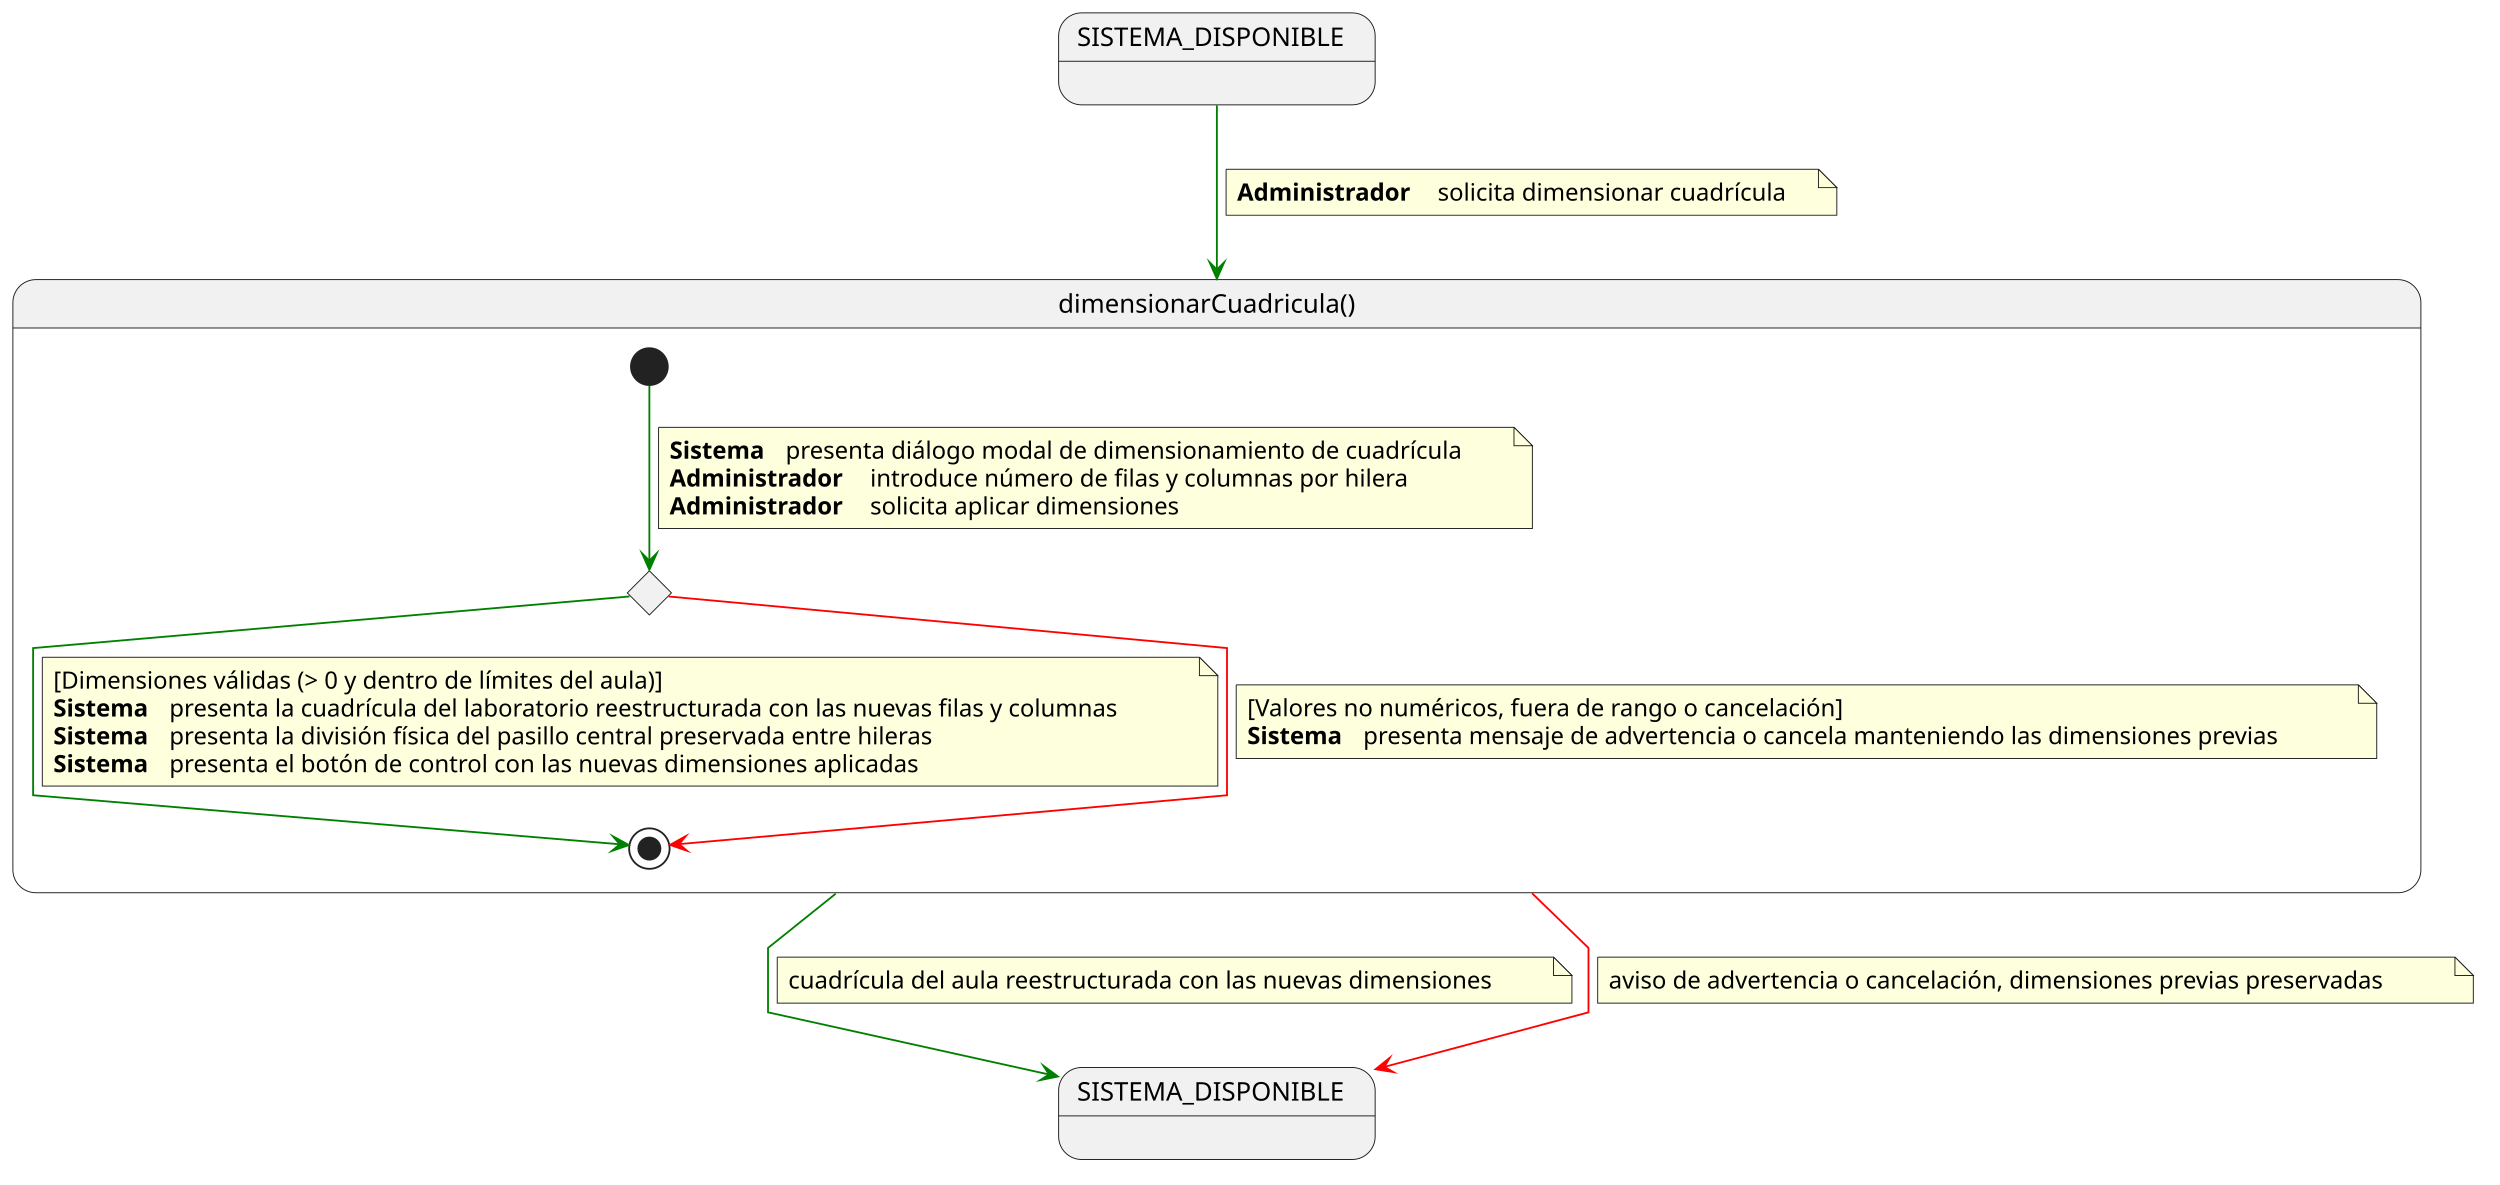
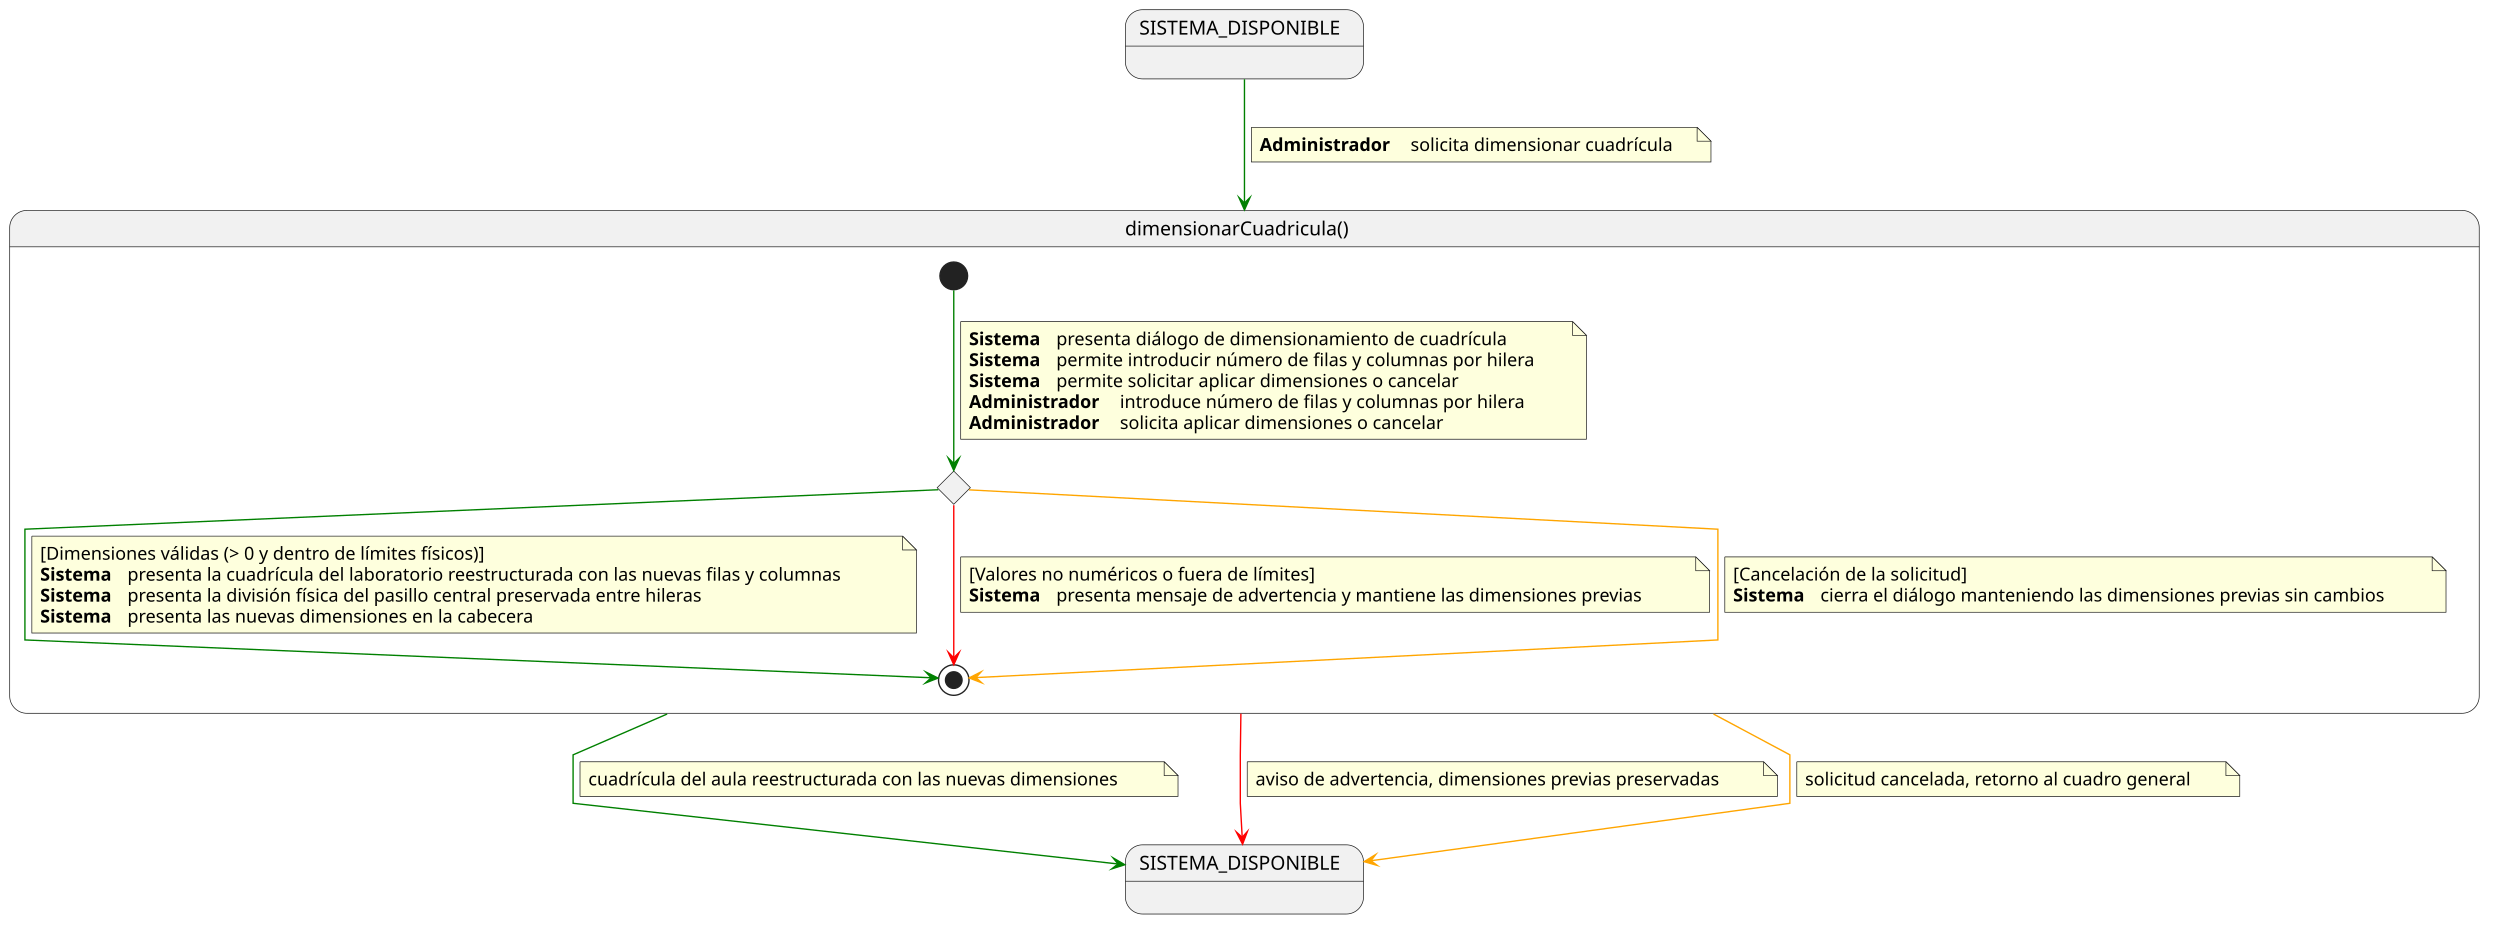
- <svg xmlns="http://www.w3.org/2000/svg" version="1.1" data-diagram-type="STATE" style="width:1359px;height:644px;background:#FFFFFF;" width="1359px" height="644px" viewBox="0 0 1359 644" zoomAndPan="magnify" preserveAspectRatio="none" contentStyleType="text/css">
+ <svg xmlns="http://www.w3.org/2000/svg" version="1.1" data-diagram-type="STATE" style="width:1806px;height:674px;background:#FFFFFF;" width="1806px" height="674px" viewBox="0 0 1806 674" zoomAndPan="magnify" preserveAspectRatio="none" contentStyleType="text/css">
  <defs />
  <g font-family="sans-serif" lengthAdjust="spacing">
    <g class="entity" data-qualified-name="SISTEMA_DISPONIBLE" id="ent0001" data-source-line="3">
-       <rect x="575.47" y="7" width="172.065" height="50" fill="#F1F1F1" style="stroke:#181818;stroke-width:0.5;" rx="12.5" ry="12.5" />
-       <line x1="575.47" y1="33.297" x2="747.535" y2="33.297" style="stroke:#181818;stroke-width:0.5;" />
-       <text x="585.47" y="24.995" fill="#000" font-size="14" textLength="152.065">SISTEMA_DISPONIBLE</text>
+       <rect x="812.97" y="7" width="172.065" height="50" fill="#F1F1F1" style="stroke:#181818;stroke-width:0.5;" rx="12.5" ry="12.5" />
+       <line x1="812.97" y1="33.297" x2="985.035" y2="33.297" style="stroke:#181818;stroke-width:0.5;" />
+       <text x="822.97" y="24.995" fill="#000" font-size="14" textLength="152.065">SISTEMA_DISPONIBLE</text>
    </g>
    <g class="entity" data-qualified-name="SISTEMA_DISPONIBLE_SALIDA" id="ent0002" data-source-line="4">
-       <rect x="575.47" y="580.3" width="172.065" height="50" fill="#F1F1F1" style="stroke:#181818;stroke-width:0.5;" rx="12.5" ry="12.5" />
-       <line x1="575.47" y1="606.597" x2="747.535" y2="606.597" style="stroke:#181818;stroke-width:0.5;" />
-       <text x="585.47" y="598.295" fill="#000" font-size="14" textLength="152.065">SISTEMA_DISPONIBLE</text>
+       <rect x="812.97" y="610.3" width="172.065" height="50" fill="#F1F1F1" style="stroke:#181818;stroke-width:0.5;" rx="12.5" ry="12.5" />
+       <line x1="812.97" y1="636.597" x2="985.035" y2="636.597" style="stroke:#181818;stroke-width:0.5;" />
+       <text x="822.97" y="628.295" fill="#000" font-size="14" textLength="152.065">SISTEMA_DISPONIBLE</text>
    </g>
    <g class="entity" data-qualified-name="dimensionarCuadricula" id="ent0003" data-source-line="11">
-       <path d="M19.5,152 L1303.5,152 A12.5,12.5 0 0 1 1316,164.5 L1316,178.297 L7,178.297 L7,164.5 A12.5,12.5 0 0 1 19.5,152" fill="#F1F1F1" />
-       <rect x="7" y="152" width="1309" height="333.297" fill="none" style="stroke:#181818;stroke-width:0.5;" rx="12.5" ry="12.5" />
-       <line x1="7" y1="178.297" x2="1316" y2="178.297" style="stroke:#181818;stroke-width:0.5;" />
-       <text x="575.21" y="169.995" fill="#000" font-size="14" textLength="172.58">dimensionarCuadricula()</text>
+       <path d="M19.5,152 L1778.5,152 A12.5,12.5 0 0 1 1791,164.5 L1791,178.297 L7,178.297 L7,164.5 A12.5,12.5 0 0 1 19.5,152" fill="#F1F1F1" />
+       <rect x="7" y="152" width="1784" height="363.297" fill="none" style="stroke:#181818;stroke-width:0.5;" rx="12.5" ry="12.5" />
+       <line x1="7" y1="178.297" x2="1791" y2="178.297" style="stroke:#181818;stroke-width:0.5;" />
+       <text x="812.71" y="169.995" fill="#000" font-size="14" textLength="172.58">dimensionarCuadricula()</text>
      <g class="entity" data-qualified-name="dimensionarCuadricula.c" id="ent0004">
-         <polygon points="353,310.297,365,322.297,353,334.297,341,322.297,353,310.297" fill="#F1F1F1" style="stroke:#181818;stroke-width:0.5;stroke-linejoin:miter;stroke-miterlimit:10;" />
+         <polygon points="689,340.297,701,352.297,689,364.297,677,352.297,689,340.297" fill="#F1F1F1" style="stroke:#181818;stroke-width:0.5;stroke-linejoin:miter;stroke-miterlimit:10;" />
      </g>
      <g class="start_entity" data-qualified-name="dimensionarCuadricula..start.dimensionarCuadricula" id="ent0006" data-source-line="15">
-         <ellipse cx="353" cy="199.297" rx="10" ry="10" fill="#222" style="stroke:#222;stroke-width:1;" />
+         <ellipse cx="689" cy="199.297" rx="10" ry="10" fill="#222" style="stroke:#222;stroke-width:1;" />
      </g>
-       <g class="end_entity" data-qualified-name="dimensionarCuadricula..end.dimensionarCuadricula" id="ent0008" data-source-line="22">
-         <ellipse cx="353" cy="461.297" rx="11" ry="11" fill="none" style="stroke:#222;stroke-width:1;" />
-         <ellipse cx="353" cy="461.297" rx="6" ry="6" fill="#222" style="stroke:#222;stroke-width:1;" />
+       <g class="end_entity" data-qualified-name="dimensionarCuadricula..end.dimensionarCuadricula" id="ent0008" data-source-line="24">
+         <ellipse cx="689" cy="491.297" rx="11" ry="11" fill="none" style="stroke:#222;stroke-width:1;" />
+         <ellipse cx="689" cy="491.297" rx="6" ry="6" fill="#222" style="stroke:#222;stroke-width:1;" />
      </g>
      <g class="link" data-entity-1="ent0006" data-entity-2="ent0004" id="lnk7" data-source-line="15" data-link-type="dependency">
-         <path d="M353,209.787 C353,231.747 353,280.937 353,304.757" style="stroke:#008000;stroke-width:1;" fill="none" id="*start*dimensionarCuadricula-to-c" />
-         <polygon points="353,309.757,357,300.757,353,304.757,349,300.757,353,309.757" fill="#008000" style="stroke:#008000;stroke-width:1;stroke-linejoin:miter;stroke-miterlimit:10;" />
-         <path d="M358,232.297 L358,287.297 L833,287.297 L833,242.297 L823,232.297 L358,232.297" style="stroke:#181818;stroke-width:0.5;" fill="#FEFFDD" />
-         <path d="M823,232.297 L823,242.297 L833,242.297 L823,232.297" style="stroke:#181818;stroke-width:0.5;" fill="#FEFFDD" />
-         <text x="364" y="249.364" fill="#000" font-size="13" textLength="58.906" font-weight="700">Sistema</text>
-         <text x="427.039" y="249.364" fill="#000" font-size="13" textLength="391.409">presenta diálogo modal de dimensionamiento de cuadrícula</text>
-         <text x="364" y="264.497" fill="#000" font-size="13" textLength="104.863" font-weight="700">Administrador</text>
-         <text x="472.996" y="264.497" fill="#000" font-size="13" textLength="312.647">introduce número de filas y columnas por hilera</text>
-         <text x="364" y="279.629" fill="#000" font-size="13" textLength="104.863" font-weight="700">Administrador</text>
-         <text x="472.996" y="279.629" fill="#000" font-size="13" textLength="180.051">solicita aplicar dimensiones</text>
+         <path d="M689,209.747 C689,236.217 689,306.057 689,334.837" style="stroke:#008000;stroke-width:1;" fill="none" id="*start*dimensionarCuadricula-to-c" />
+         <polygon points="689,339.837,693,330.837,689,334.837,685,330.837,689,339.837" fill="#008000" style="stroke:#008000;stroke-width:1;stroke-linejoin:miter;stroke-miterlimit:10;" />
+         <path d="M694,232.297 L694,317.297 L1146,317.297 L1146,242.297 L1136,232.297 L694,232.297" style="stroke:#181818;stroke-width:0.5;" fill="#FEFFDD" />
+         <path d="M1136,232.297 L1136,242.297 L1146,242.297 L1136,232.297" style="stroke:#181818;stroke-width:0.5;" fill="#FEFFDD" />
+         <text x="700" y="249.364" fill="#000" font-size="13" textLength="58.906" font-weight="700">Sistema</text>
+         <text x="763.039" y="249.364" fill="#000" font-size="13" textLength="346.83">presenta diálogo de dimensionamiento de cuadrícula</text>
+         <text x="700" y="264.497" fill="#000" font-size="13" textLength="58.906" font-weight="700">Sistema</text>
+         <text x="763.039" y="264.497" fill="#000" font-size="13" textLength="368.704">permite introducir número de filas y columnas por hilera</text>
+         <text x="700" y="279.629" fill="#000" font-size="13" textLength="58.906" font-weight="700">Sistema</text>
+         <text x="763.039" y="279.629" fill="#000" font-size="13" textLength="312.133">permite solicitar aplicar dimensiones o cancelar</text>
+         <text x="700" y="294.762" fill="#000" font-size="13" textLength="104.863" font-weight="700">Administrador</text>
+         <text x="808.996" y="294.762" fill="#000" font-size="13" textLength="312.647">introduce número de filas y columnas por hilera</text>
+         <text x="700" y="309.895" fill="#000" font-size="13" textLength="104.863" font-weight="700">Administrador</text>
+         <text x="808.996" y="309.895" fill="#000" font-size="13" textLength="251.691">solicita aplicar dimensiones o cancelar</text>
      </g>
-       <g class="link" data-entity-1="ent0004" data-entity-2="ent0008" id="lnk9" data-source-line="22" data-link-type="dependency">
-         <path d="M342.23,324.227 C284.89,329.197 18,352.297 18,352.297 C18,352.297 18,432.297 18,432.297 C18,432.297 278.747,454.09 336.867,458.95" style="stroke:#008000;stroke-width:1;" fill="none" id="c-to-*end*dimensionarCuadricula" />
-         <polygon points="341.85,459.367,333.215,454.631,336.867,458.95,332.548,462.603,341.85,459.367" fill="#008000" style="stroke:#008000;stroke-width:1;stroke-linejoin:miter;stroke-miterlimit:10;" />
-         <path d="M23,357.297 L23,427.297 L662,427.297 L662,367.297 L652,357.297 L23,357.297" style="stroke:#181818;stroke-width:0.5;" fill="#FEFFDD" />
-         <path d="M652,357.297 L652,367.297 L662,367.297 L652,357.297" style="stroke:#181818;stroke-width:0.5;" fill="#FEFFDD" />
-         <text x="29" y="374.364" fill="#000" font-size="13" textLength="364.229">[Dimensiones válidas (&gt; 0 y dentro de límites del aula)]</text>
-         <text x="29" y="389.497" fill="#000" font-size="13" textLength="58.906" font-weight="700">Sistema</text>
-         <text x="92.039" y="389.497" fill="#000" font-size="13" textLength="555.382">presenta la cuadrícula del laboratorio reestructurada con las nuevas filas y columnas</text>
-         <text x="29" y="404.629" fill="#000" font-size="13" textLength="58.906" font-weight="700">Sistema</text>
-         <text x="92.039" y="404.629" fill="#000" font-size="13" textLength="448.729">presenta la división física del pasillo central preservada entre hileras</text>
-         <text x="29" y="419.762" fill="#000" font-size="13" textLength="58.906" font-weight="700">Sistema</text>
-         <text x="92.039" y="419.762" fill="#000" font-size="13" textLength="437.823">presenta el botón de control con las nuevas dimensiones aplicadas</text>
+       <g class="link" data-entity-1="ent0004" data-entity-2="ent0008" id="lnk9" data-source-line="24" data-link-type="dependency">
+         <path d="M677.91,353.777 C590.67,357.547 18,382.297 18,382.297 C18,382.297 18,462.297 18,462.297 C18,462.297 584.464,485.938 672.644,489.618" style="stroke:#008000;stroke-width:1;" fill="none" id="c-to-*end*dimensionarCuadricula" />
+         <polygon points="677.64,489.827,668.815,485.455,672.644,489.618,668.481,493.448,677.64,489.827" fill="#008000" style="stroke:#008000;stroke-width:1;stroke-linejoin:miter;stroke-miterlimit:10;" />
+         <path d="M23,387.297 L23,457.297 L662,457.297 L662,397.297 L652,387.297 L23,387.297" style="stroke:#181818;stroke-width:0.5;" fill="#FEFFDD" />
+         <path d="M652,387.297 L652,397.297 L662,397.297 L652,387.297" style="stroke:#181818;stroke-width:0.5;" fill="#FEFFDD" />
+         <text x="29" y="404.364" fill="#000" font-size="13" textLength="352.898">[Dimensiones válidas (&gt; 0 y dentro de límites físicos)]</text>
+         <text x="29" y="419.497" fill="#000" font-size="13" textLength="58.906" font-weight="700">Sistema</text>
+         <text x="92.039" y="419.497" fill="#000" font-size="13" textLength="555.382">presenta la cuadrícula del laboratorio reestructurada con las nuevas filas y columnas</text>
+         <text x="29" y="434.629" fill="#000" font-size="13" textLength="58.906" font-weight="700">Sistema</text>
+         <text x="92.039" y="434.629" fill="#000" font-size="13" textLength="448.729">presenta la división física del pasillo central preservada entre hileras</text>
+         <text x="29" y="449.762" fill="#000" font-size="13" textLength="58.906" font-weight="700">Sistema</text>
+         <text x="92.039" y="449.762" fill="#000" font-size="13" textLength="317.472">presenta las nuevas dimensiones en la cabecera</text>
      </g>
-       <g class="link" data-entity-1="ent0004" data-entity-2="ent0008" id="lnk10" data-source-line="30" data-link-type="dependency">
-         <path d="M363.45,324.257 C417.93,329.297 667,352.297 667,352.297 C667,352.297 667,432.297 667,432.297 C667,432.297 425.09,453.873 369.16,458.853" style="stroke:#F00;stroke-width:1;" fill="none" id="c-to-*end*dimensionarCuadricula-1" />
-         <polygon points="364.18,459.297,373.499,462.483,369.16,458.853,372.79,454.514,364.18,459.297" fill="#F00" style="stroke:#F00;stroke-width:1;stroke-linejoin:miter;stroke-miterlimit:10;" />
-         <path d="M672,372.297 L672,412.297 L1292,412.297 L1292,382.297 L1282,372.297 L672,372.297" style="stroke:#181818;stroke-width:0.5;" fill="#FEFFDD" />
-         <path d="M1282,372.297 L1282,382.297 L1292,382.297 L1282,372.297" style="stroke:#181818;stroke-width:0.5;" fill="#FEFFDD" />
-         <text x="678" y="389.364" fill="#000" font-size="13" textLength="349.02">[Valores no numéricos, fuera de rango o cancelación]</text>
-         <text x="678" y="404.497" fill="#000" font-size="13" textLength="58.906" font-weight="700">Sistema</text>
-         <text x="741.039" y="404.497" fill="#000" font-size="13" textLength="536.066">presenta mensaje de advertencia o cancela manteniendo las dimensiones previas</text>
+       <g class="link" data-entity-1="ent0004" data-entity-2="ent0008" id="lnk10" data-source-line="32" data-link-type="dependency">
+         <path d="M689,364.977 C689,391.377 689,450.277 689,475.157" style="stroke:#F00;stroke-width:1;" fill="none" id="c-to-*end*dimensionarCuadricula-1" />
+         <polygon points="689,480.157,693,471.157,689,475.157,685,471.157,689,480.157" fill="#F00" style="stroke:#F00;stroke-width:1;stroke-linejoin:miter;stroke-miterlimit:10;" />
+         <path d="M694,402.297 L694,442.297 L1235,442.297 L1235,412.297 L1225,402.297 L694,402.297" style="stroke:#181818;stroke-width:0.5;" fill="#FEFFDD" />
+         <path d="M1225,402.297 L1225,412.297 L1235,412.297 L1225,402.297" style="stroke:#181818;stroke-width:0.5;" fill="#FEFFDD" />
+         <text x="700" y="419.364" fill="#000" font-size="13" textLength="269.337">[Valores no numéricos o fuera de límites]</text>
+         <text x="700" y="434.497" fill="#000" font-size="13" textLength="58.906" font-weight="700">Sistema</text>
+         <text x="763.039" y="434.497" fill="#000" font-size="13" textLength="457.152">presenta mensaje de advertencia y mantiene las dimensiones previas</text>
+       </g>
+       <g class="link" data-entity-1="ent0004" data-entity-2="ent0008" id="lnk11" data-source-line="38" data-link-type="dependency">
+         <path d="M700.03,353.877 C777.83,357.967 1241,382.297 1241,382.297 C1241,382.297 1241,462.297 1241,462.297 C1241,462.297 782.824,485.533 705.024,489.483" style="stroke:#FFA500;stroke-width:1;" fill="none" id="c-to-*end*dimensionarCuadricula-2" />
+         <polygon points="700.03,489.737,709.221,493.275,705.024,489.483,708.816,485.286,700.03,489.737" fill="#FFA500" style="stroke:#FFA500;stroke-width:1;stroke-linejoin:miter;stroke-miterlimit:10;" />
+         <path d="M1246,402.297 L1246,442.297 L1767,442.297 L1767,412.297 L1757,402.297 L1246,402.297" style="stroke:#181818;stroke-width:0.5;" fill="#FEFFDD" />
+         <path d="M1757,402.297 L1757,412.297 L1767,412.297 L1757,402.297" style="stroke:#181818;stroke-width:0.5;" fill="#FEFFDD" />
+         <text x="1252" y="419.364" fill="#000" font-size="13" textLength="183.625">[Cancelación de la solicitud]</text>
+         <text x="1252" y="434.497" fill="#000" font-size="13" textLength="58.906" font-weight="700">Sistema</text>
+         <text x="1315.039" y="434.497" fill="#000" font-size="13" textLength="437.036">cierra el diálogo manteniendo las dimensiones previas sin cambios</text>
      </g>
    </g>
    <g class="link" data-entity-1="ent0001" data-entity-2="ent0003" id="lnk5" data-source-line="6" data-link-type="dependency">
-       <path d="M661.5,57.27 C661.5,79.46 661.5,109.38 661.5,146.54" style="stroke:#008000;stroke-width:1;" fill="none" id="SISTEMA_DISPONIBLE-to-dimensionarCuadricula" />
-       <polygon points="661.5,151.54,665.5,142.54,661.5,146.54,657.5,142.54,661.5,151.54" fill="#008000" style="stroke:#008000;stroke-width:1;stroke-linejoin:miter;stroke-miterlimit:10;" />
-       <path d="M666.5,92 L666.5,117 L998.5,117 L998.5,102 L988.5,92 L666.5,92" style="stroke:#181818;stroke-width:0.5;" fill="#FEFFDD" />
-       <path d="M988.5,92 L988.5,102 L998.5,102 L988.5,92" style="stroke:#181818;stroke-width:0.5;" fill="#FEFFDD" />
-       <text x="672.5" y="109.067" fill="#000" font-size="13" textLength="104.863" font-weight="700">Administrador</text>
-       <text x="781.496" y="109.067" fill="#000" font-size="13" textLength="202.217">solicita dimensionar cuadrícula</text>
+       <path d="M899,57.27 C899,79.35 899,109.16 899,146.68" style="stroke:#008000;stroke-width:1;" fill="none" id="SISTEMA_DISPONIBLE-to-dimensionarCuadricula" />
+       <polygon points="899,151.68,903,142.68,899,146.68,895,142.68,899,151.68" fill="#008000" style="stroke:#008000;stroke-width:1;stroke-linejoin:miter;stroke-miterlimit:10;" />
+       <path d="M904,92 L904,117 L1236,117 L1236,102 L1226,92 L904,92" style="stroke:#181818;stroke-width:0.5;" fill="#FEFFDD" />
+       <path d="M1226,92 L1226,102 L1236,102 L1226,92" style="stroke:#181818;stroke-width:0.5;" fill="#FEFFDD" />
+       <text x="910" y="109.067" fill="#000" font-size="13" textLength="104.863" font-weight="700">Administrador</text>
+       <text x="1018.996" y="109.067" fill="#000" font-size="13" textLength="202.217">solicita dimensionar cuadrícula</text>
    </g>
-     <g class="link" data-entity-1="ent0003" data-entity-2="ent0002" id="lnk11" data-source-line="37" data-link-type="dependency">
-       <path d="M454.29,485.8 C432.16,503.54 417.5,515.3 417.5,515.3 C417.5,515.3 417.5,550.3 417.5,550.3 C417.5,550.3 500.058,568.569 570.248,584.109" style="stroke:#008000;stroke-width:1;" fill="none" id="dimensionarCuadricula-to-SISTEMA_DISPONIBLE_SALIDA" />
-       <polygon points="575.13,585.19,567.207,579.339,570.248,584.109,565.478,587.15,575.13,585.19" fill="#008000" style="stroke:#008000;stroke-width:1;stroke-linejoin:miter;stroke-miterlimit:10;" />
-       <path d="M422.5,520.3 L422.5,545.3 L854.5,545.3 L854.5,530.3 L844.5,520.3 L422.5,520.3" style="stroke:#181818;stroke-width:0.5;" fill="#FEFFDD" />
-       <path d="M844.5,520.3 L844.5,530.3 L854.5,530.3 L844.5,520.3" style="stroke:#181818;stroke-width:0.5;" fill="#FEFFDD" />
-       <text x="428.5" y="537.367" fill="#000" font-size="13" textLength="411.62">cuadrícula del aula reestructurada con las nuevas dimensiones</text>
+     <g class="link" data-entity-1="ent0003" data-entity-2="ent0002" id="lnk12" data-source-line="45" data-link-type="dependency">
+       <path d="M481.95,515.79 C440.86,533.63 414,545.3 414,545.3 C414,545.3 414,580.3 414,580.3 C414,580.3 668.161,608.597 807.601,624.127" style="stroke:#008000;stroke-width:1;" fill="none" id="dimensionarCuadricula-to-SISTEMA_DISPONIBLE_SALIDA" />
+       <polygon points="812.57,624.68,804.068,619.708,807.601,624.127,803.183,627.659,812.57,624.68" fill="#008000" style="stroke:#008000;stroke-width:1;stroke-linejoin:miter;stroke-miterlimit:10;" />
+       <path d="M419,550.3 L419,575.3 L851,575.3 L851,560.3 L841,550.3 L419,550.3" style="stroke:#181818;stroke-width:0.5;" fill="#FEFFDD" />
+       <path d="M841,550.3 L841,560.3 L851,560.3 L841,550.3" style="stroke:#181818;stroke-width:0.5;" fill="#FEFFDD" />
+       <text x="425" y="567.367" fill="#000" font-size="13" textLength="411.62">cuadrícula del aula reestructurada con las nuevas dimensiones</text>
    </g>
-     <g class="link" data-entity-1="ent0003" data-entity-2="ent0002" id="lnk12" data-source-line="42" data-link-type="dependency">
-       <path d="M832.82,485.59 C851.27,503.45 863.5,515.3 863.5,515.3 C863.5,515.3 863.5,550.3 863.5,550.3 C863.5,550.3 807.491,565.279 752.581,579.949" style="stroke:#F00;stroke-width:1;" fill="none" id="dimensionarCuadricula-to-SISTEMA_DISPONIBLE_SALIDA-1" />
-       <polygon points="747.75,581.24,757.477,582.781,752.581,579.949,755.413,575.053,747.75,581.24" fill="#F00" style="stroke:#F00;stroke-width:1;stroke-linejoin:miter;stroke-miterlimit:10;" />
-       <path d="M868.5,520.3 L868.5,545.3 L1344.5,545.3 L1344.5,530.3 L1334.5,520.3 L868.5,520.3" style="stroke:#181818;stroke-width:0.5;" fill="#FEFFDD" />
-       <path d="M1334.5,520.3 L1334.5,530.3 L1344.5,530.3 L1334.5,520.3" style="stroke:#181818;stroke-width:0.5;" fill="#FEFFDD" />
-       <text x="874.5" y="537.367" fill="#000" font-size="13" textLength="455.717">aviso de advertencia o cancelación, dimensiones previas preservadas</text>
+     <g class="link" data-entity-1="ent0003" data-entity-2="ent0002" id="lnk13" data-source-line="50" data-link-type="dependency">
+       <path d="M896.42,515.57 C896.17,533.54 896,545.3 896,545.3 C896,545.3 896,580.3 896,580.3 C896,580.3 896.574,590.548 897.364,604.838" style="stroke:#F00;stroke-width:1;" fill="none" id="dimensionarCuadricula-to-SISTEMA_DISPONIBLE_SALIDA-1" />
+       <polygon points="897.64,609.83,901.137,600.623,897.364,604.838,893.149,601.065,897.64,609.83" fill="#F00" style="stroke:#F00;stroke-width:1;stroke-linejoin:miter;stroke-miterlimit:10;" />
+       <path d="M901,550.3 L901,575.3 L1284,575.3 L1284,560.3 L1274,550.3 L901,550.3" style="stroke:#181818;stroke-width:0.5;" fill="#FEFFDD" />
+       <path d="M1274,550.3 L1274,560.3 L1284,560.3 L1274,550.3" style="stroke:#181818;stroke-width:0.5;" fill="#FEFFDD" />
+       <text x="907" y="567.367" fill="#000" font-size="13" textLength="362.47">aviso de advertencia, dimensiones previas preservadas</text>
+     </g>
+     <g class="link" data-entity-1="ent0003" data-entity-2="ent0002" id="lnk14" data-source-line="55" data-link-type="dependency">
+       <path d="M1237.8,515.79 C1271.18,533.63 1293,545.3 1293,545.3 C1293,545.3 1293,580.3 1293,580.3 C1293,580.3 1106.404,605.871 990.414,621.771" style="stroke:#FFA500;stroke-width:1;" fill="none" id="dimensionarCuadricula-to-SISTEMA_DISPONIBLE_SALIDA-2" />
+       <polygon points="985.46,622.45,994.92,625.191,990.414,621.771,993.833,617.265,985.46,622.45" fill="#FFA500" style="stroke:#FFA500;stroke-width:1;stroke-linejoin:miter;stroke-miterlimit:10;" />
+       <path d="M1298,550.3 L1298,575.3 L1618,575.3 L1618,560.3 L1608,550.3 L1298,550.3" style="stroke:#181818;stroke-width:0.5;" fill="#FEFFDD" />
+       <path d="M1608,550.3 L1608,560.3 L1618,560.3 L1608,550.3" style="stroke:#181818;stroke-width:0.5;" fill="#FEFFDD" />
+       <text x="1304" y="567.367" fill="#000" font-size="13" textLength="299.209">solicitud cancelada, retorno al cuadro general</text>
    </g>
  </g>
</svg>
